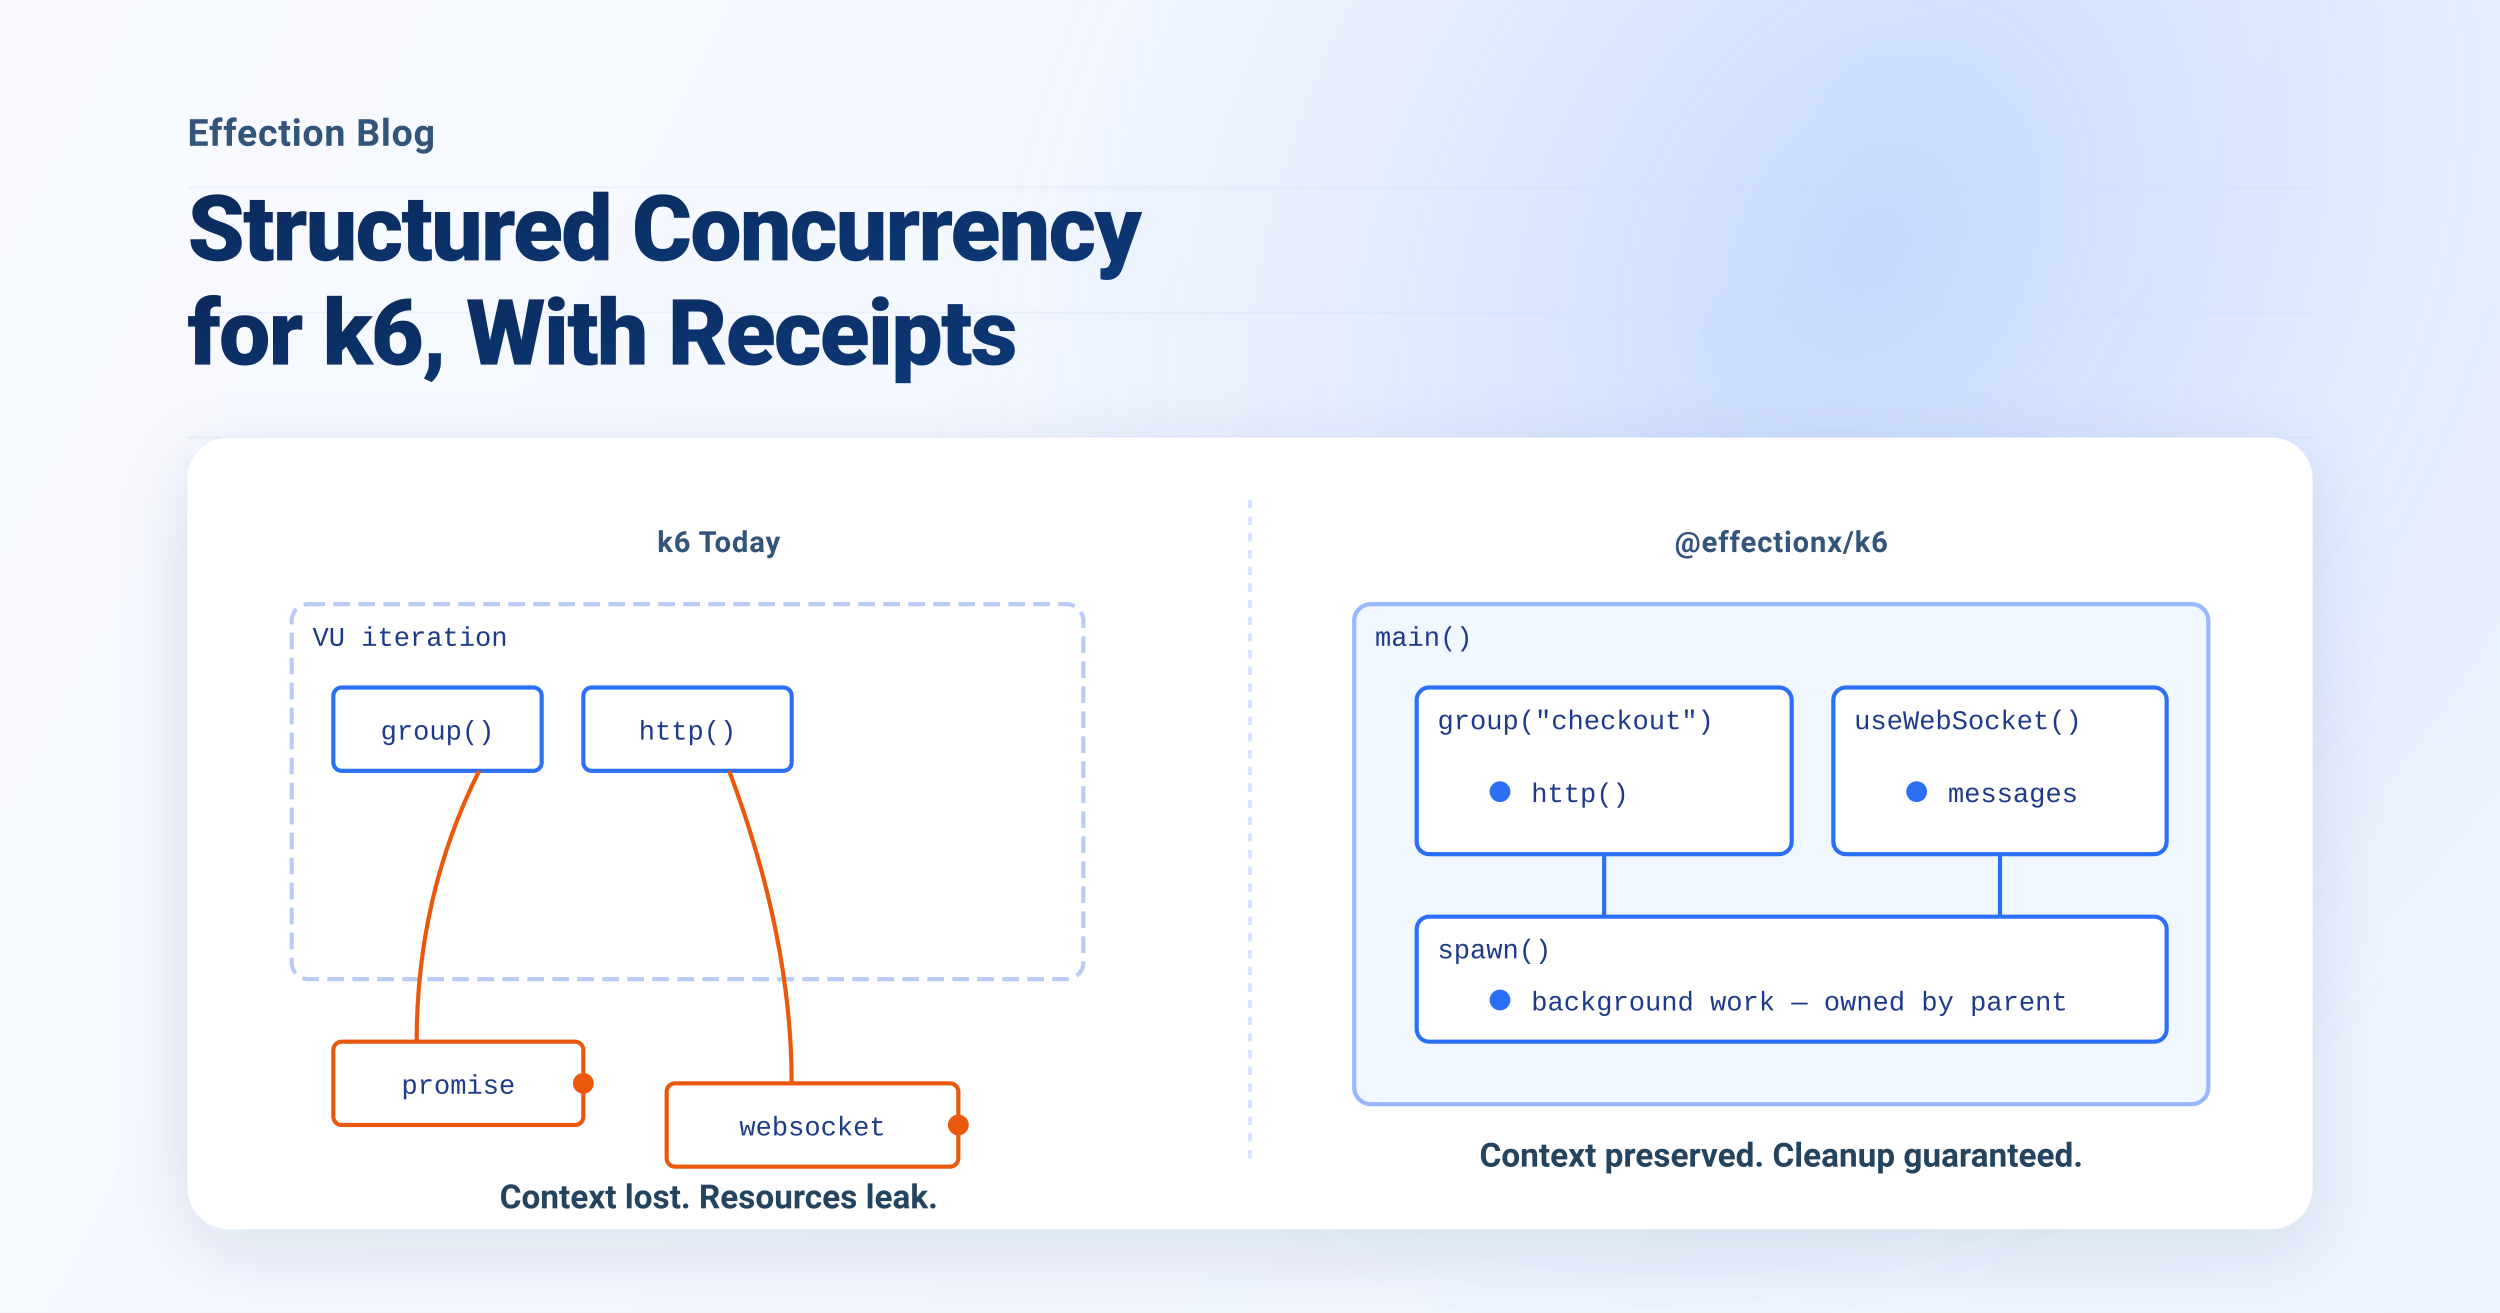
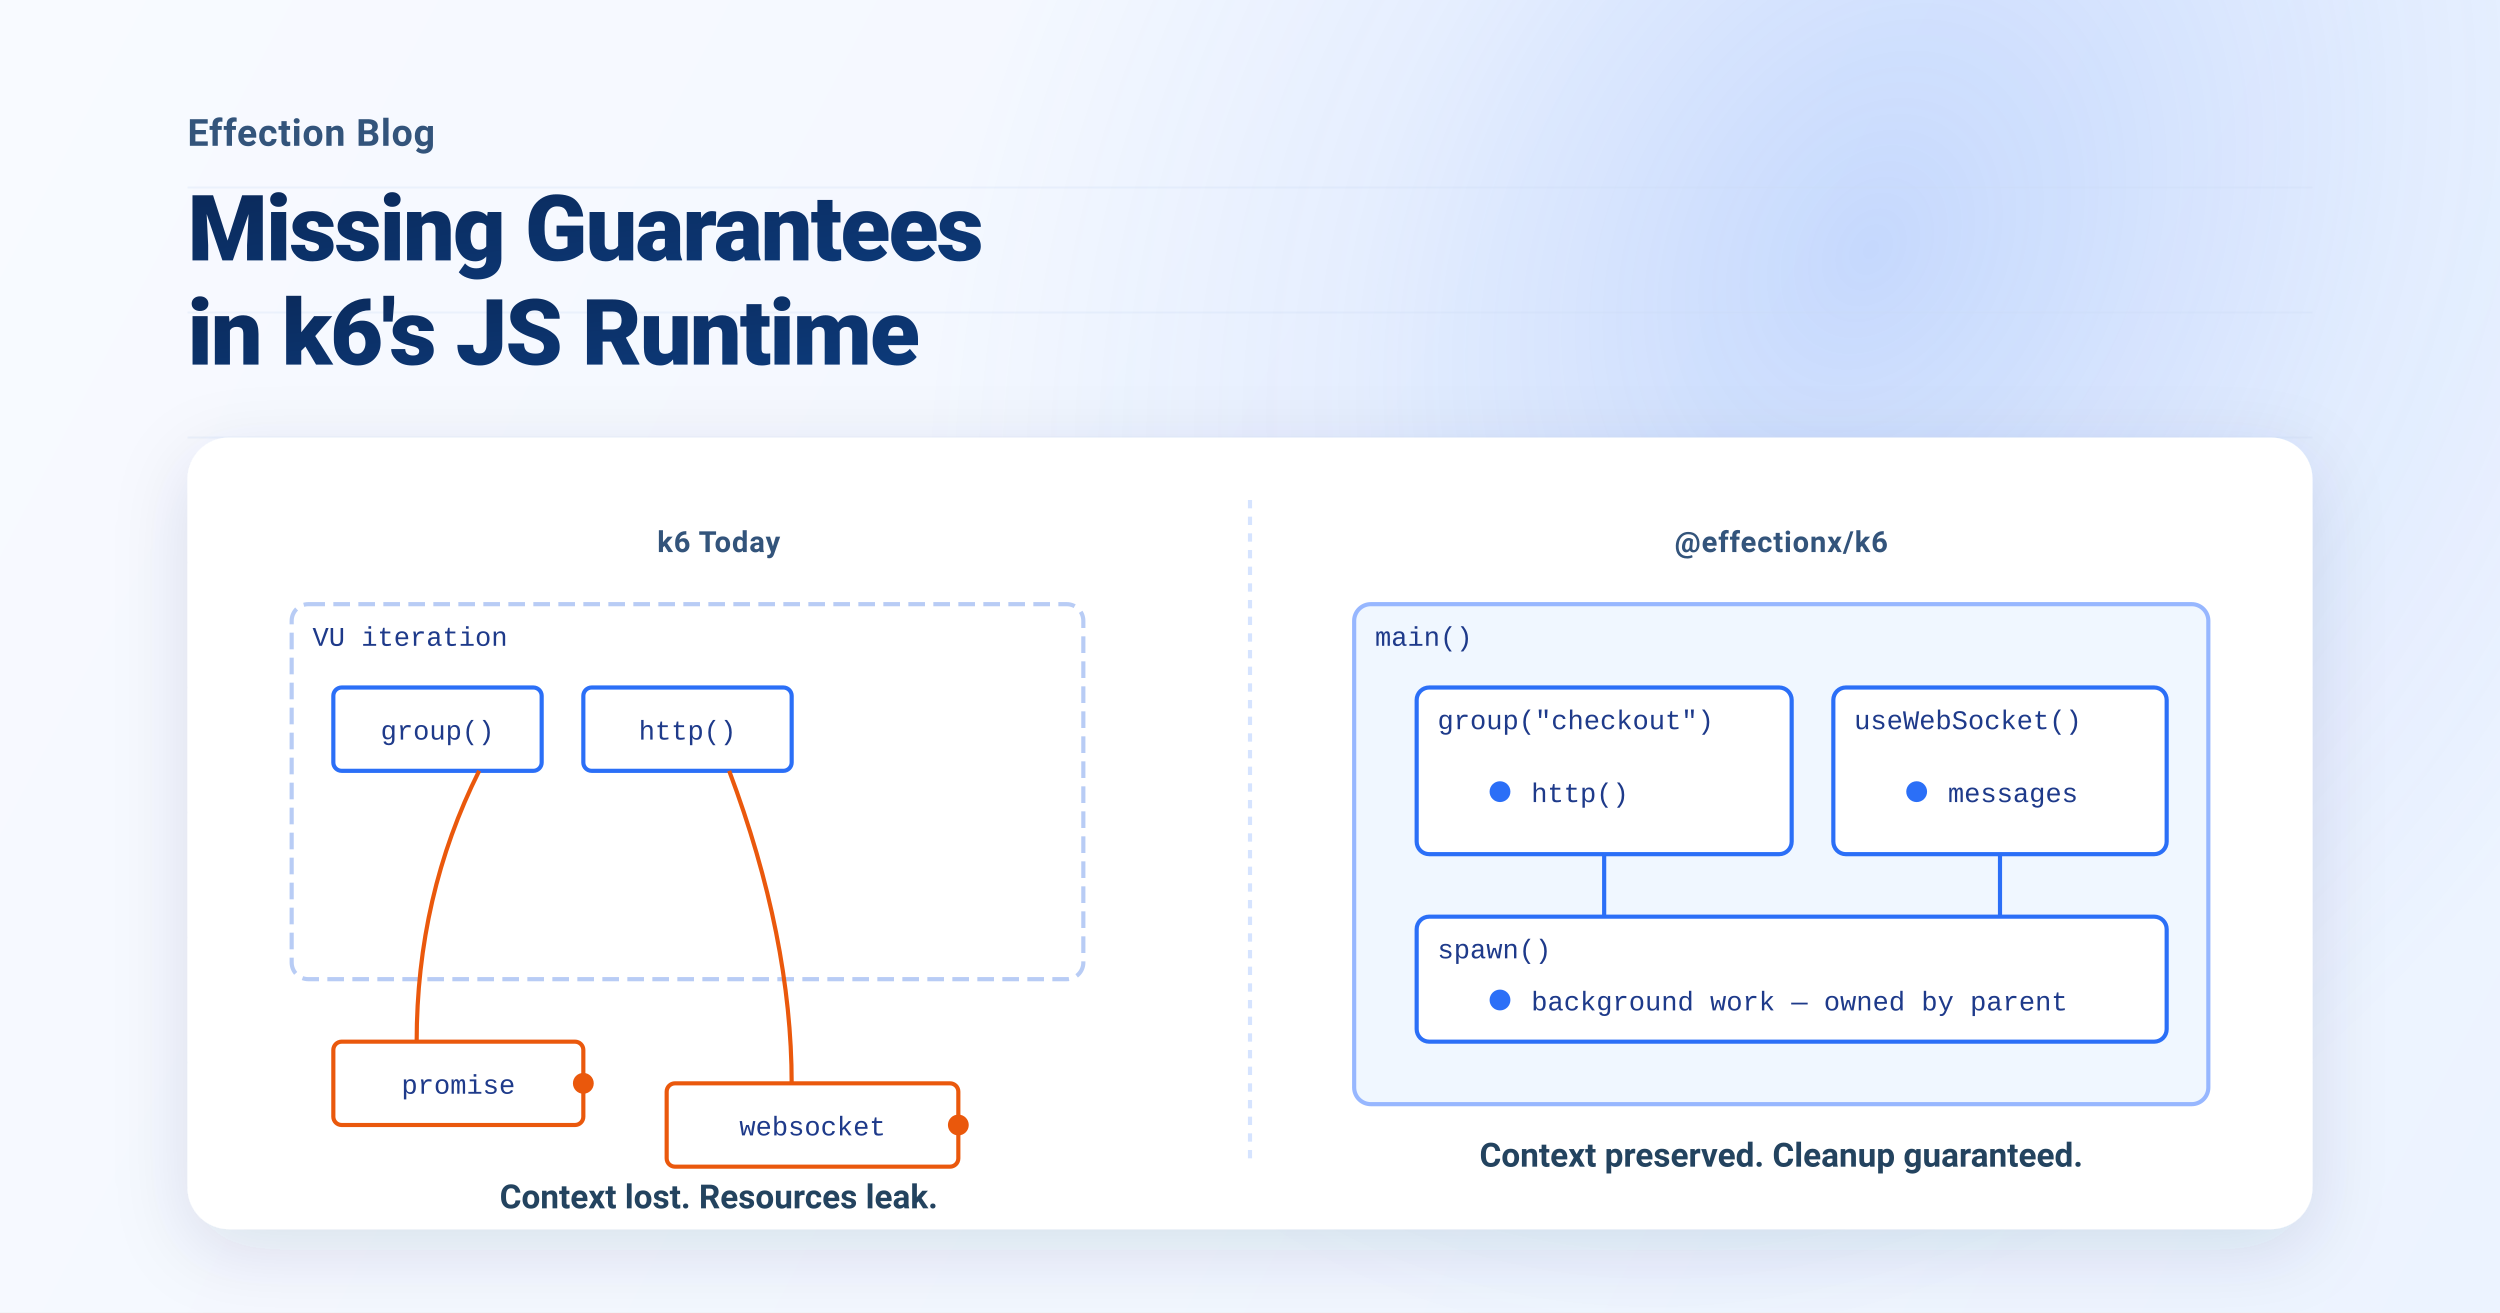
<svg xmlns="http://www.w3.org/2000/svg" width="1200" height="630" viewBox="0 0 1200 630" fill="none" role="img" aria-label="Split view showing tangled async wires escaping scope on left, clean nested scopes on right">
  <defs>
    <linearGradient id="bg-light-grad" x1="0" y1="0" x2="1200" y2="630" gradientUnits="userSpaceOnUse">
      <stop offset="0" stop-color="#F8FAFF" />
      <stop offset="0.55" stop-color="#F2F7FF" />
      <stop offset="1" stop-color="#ECF3FF" />
    </linearGradient>
    <radialGradient id="glow-light-grad" cx="0" cy="0" r="1" gradientUnits="userSpaceOnUse" gradientTransform="translate(900 120) rotate(120) scale(560 420)">
      <stop offset="0" stop-color="#2B6FF7" stop-opacity="0.22" />
      <stop offset="0.55" stop-color="#2B6FF7" stop-opacity="0.07" />
      <stop offset="1" stop-color="#2B6FF7" stop-opacity="0" />
    </radialGradient>
    <radialGradient id="glow-dark-grad" cx="0" cy="0" r="1" gradientUnits="userSpaceOnUse" gradientTransform="translate(900 120) rotate(120) scale(560 420)">
      <stop offset="0" stop-color="#60A5FA" stop-opacity="0.10" />
      <stop offset="0.55" stop-color="#60A5FA" stop-opacity="0.03" />
      <stop offset="1" stop-color="#60A5FA" stop-opacity="0" />
    </radialGradient>
    <linearGradient id="ink" x1="0" y1="0" x2="1" y2="1">
      <stop offset="0" stop-color="#0B2A5B" />
      <stop offset="1" stop-color="#0C3A7A" />
    </linearGradient>
    <filter id="softShadow-light" x="-40" y="-40" width="1280" height="710" filterUnits="userSpaceOnUse" color-interpolation-filters="sRGB">
      <feDropShadow dx="0" dy="10" stdDeviation="18" flood-color="#0B2A5B" flood-opacity="0.12" />
    </filter>
    <filter id="softShadow-dark" x="-40" y="-40" width="1280" height="710" filterUnits="userSpaceOnUse" color-interpolation-filters="sRGB">
      <feDropShadow dx="0" dy="10" stdDeviation="18" flood-color="#000000" flood-opacity="0.25" />
    </filter>
    <style>
    /* ---- Font stacks ---- */
    .svg-title {
      font-family:
        ui-sans-serif, system-ui, -apple-system, Segoe UI, Roboto, Helvetica,
        Arial, "Apple Color Emoji", "Segoe UI Emoji";
      font-size: 44px;
      font-weight: 800;
      letter-spacing: -0.02em;
    }
    .svg-subtitle {
      font-family:
        ui-sans-serif, system-ui, -apple-system, Segoe UI, Roboto, Helvetica,
        Arial, "Apple Color Emoji", "Segoe UI Emoji";
      font-size: 18px;
      font-weight: 600;
      letter-spacing: 0.02em;
      text-transform: uppercase;
    }
    .svg-caption {
      font-family:
        ui-sans-serif, system-ui, -apple-system, Segoe UI, Roboto, Helvetica,
        Arial, "Apple Color Emoji", "Segoe UI Emoji";
      font-size: 16px;
      font-weight: 600;
    }
    .svg-label {
      font-family:
        ui-sans-serif, system-ui, -apple-system, Segoe UI, Roboto, Helvetica,
        Arial, "Apple Color Emoji", "Segoe UI Emoji";
      font-size: 14px;
      font-weight: 700;
      letter-spacing: 0.03em;
      text-transform: uppercase;
    }
    .svg-mono {
      font-family:
        ui-monospace, SFMono-Regular, Menlo, Monaco, Consolas,
        "Liberation Mono", "Courier New", monospace;
      font-size: 13px;
    }

    /* ---- Light mode (default) ---- */
    .svg-bg-light {
      display: block;
    }
    .svg-bg-dark {
      display: none;
    }
    .svg-glow-light {
      display: block;
    }
    .svg-glow-dark {
      display: none;
    }
    .svg-shadow-light {
      display: block;
    }
    .svg-shadow-dark {
      display: none;
    }

    .svg-grid {
      opacity: 0.25;
    }
    .svg-grid-line {
      stroke: #c9d9f2;
      stroke-width: 1;
    }

    .svg-card {
      fill: #ffffff;
    }
    .svg-divider {
      stroke: #d6e4ff;
      stroke-dasharray: 4 4;
      stroke-width: 2;
    }

    /* Left side: Broken async */
    .svg-dashed-boundary {
      stroke: #b8ccf5;
      stroke-width: 2;
      stroke-dasharray: 8 4;
      fill: none;
    }
    .svg-leak-wire {
      stroke: #ea580c;
      stroke-width: 2;
      fill: none;
    }
    .svg-leak-dot {
      fill: #ea580c;
    }
    .svg-leak-text {
      fill: #ea580c;
    }

    /* Right side: Structured */
    .svg-scope-parent {
      fill: #f0f7ff;
      stroke: #97b7ff;
      stroke-width: 2;
    }
    .svg-scope-child {
      fill: #ffffff;
      stroke: #2b6ff7;
      stroke-width: 2;
    }
    .svg-dot-primary {
      fill: #2b6ff7;
    }
    .svg-check-text {
      fill: #16a34a;
    }
    .svg-contained-wire {
      stroke: #2b6ff7;
      stroke-width: 2;
      fill: none;
    }

    /* Shared text */
    .svg-title {
      fill: url(#ink);
    }
    .svg-subtitle {
      fill: #33547b;
    }
    .svg-caption {
      fill: #23435f;
    }
    .svg-label {
      fill: #33547b;
    }
    .svg-mono {
      fill: #1e3a8a;
    }

    /* ---- Dark mode ---- */
    @media (prefers-color-scheme: dark) {
      .svg-bg-light {
        display: none;
      }
      .svg-bg-dark {
        display: block;
      }
      .svg-glow-light {
        display: none;
      }
      .svg-glow-dark {
        display: block;
      }
      .svg-shadow-light {
        display: none;
      }
      .svg-shadow-dark {
        display: block;
      }

      .svg-grid {
        opacity: 0.20;
      }
      .svg-grid-line {
        stroke: #374151;
      }

      .svg-card {
        fill: #1f2937;
      }
      .svg-divider {
        stroke: #374151;
      }

      .svg-dashed-boundary {
        stroke: #4b5563;
      }
      .svg-leak-wire {
        stroke: #fb923c;
      }
      .svg-leak-dot {
        fill: #fb923c;
      }
      .svg-leak-text {
        fill: #fb923c;
      }

      .svg-scope-parent {
        fill: #111827;
        stroke: #374151;
      }
      .svg-scope-child {
        fill: #1f2937;
        stroke: #60a5fa;
      }
      .svg-dot-primary {
        fill: #60a5fa;
      }
      .svg-check-text {
        fill: #4ade80;
      }
      .svg-contained-wire {
        stroke: #60a5fa;
      }

      .svg-title {
        fill: #f3f4f6;
      }
      .svg-subtitle {
        fill: #9ca3af;
      }
      .svg-caption {
        fill: #d1d5db;
      }
      .svg-label {
        fill: #9ca3af;
      }
      .svg-mono {
        fill: #e5e7eb;
      }
    }
    </style>
  </defs>
  <rect class="svg-bg-light" x="0" y="0" width="1200" height="630" fill="url(#bg-light-grad)" />
  <rect class="svg-bg-dark" x="0" y="0" width="1200" height="630" fill="#111827" />
  <rect class="svg-glow-light" x="0" y="0" width="1200" height="630" fill="url(#glow-light-grad)" />
  <rect class="svg-glow-dark" x="0" y="0" width="1200" height="630" fill="url(#glow-dark-grad)" />
  <g class="svg-grid">
    <path class="svg-grid-line" d="M90 90H1110" />
    <path class="svg-grid-line" d="M90 150H1110" />
    <path class="svg-grid-line" d="M90 210H1110" />
    <path class="svg-grid-line" d="M90 270H1110" />
    <path class="svg-grid-line" d="M90 330H1110" />
    <path class="svg-grid-line" d="M90 390H1110" />
    <path class="svg-grid-line" d="M90 450H1110" />
    <path class="svg-grid-line" d="M90 510H1110" />
    <path class="svg-grid-line" d="M90 570H1110" />
  </g>
  <text x="90" y="70" class="svg-subtitle">Effection Blog</text>
-   <text x="90" y="125" class="svg-title">Structured Concurrency</text>
-   <text x="90" y="175" class="svg-title">for k6, With Receipts</text>
+   <text x="90" y="125" class="svg-title">Missing Guarantees</text>
+   <text x="90" y="175" class="svg-title">in k6's JS Runtime</text>
  <g class="svg-shadow-light" filter="url(#softShadow-light)">
    <rect class="svg-card" x="90" y="210" width="1020" height="380" rx="20" />
  </g>
  <g class="svg-shadow-dark" filter="url(#softShadow-dark)">
    <rect class="svg-card" x="90" y="210" width="1020" height="380" rx="20" />
  </g>
  <line class="svg-divider" x1="600" y1="240" x2="600" y2="560" />
  <text x="345" y="265" class="svg-label" text-anchor="middle">k6 Today</text>
  <rect class="svg-dashed-boundary" x="140" y="290" width="380" height="180" rx="8" />
  <text x="150" y="310" class="svg-mono">VU iteration</text>
  <rect class="svg-scope-child" x="160" y="330" width="100" height="40" rx="4" />
  <text x="210" y="355" class="svg-mono" text-anchor="middle">group()</text>
  <rect class="svg-scope-child" x="280" y="330" width="100" height="40" rx="4" />
  <text x="330" y="355" class="svg-mono" text-anchor="middle">http()</text>
  <rect class="svg-scope-child" x="160" y="500" width="120" height="40" rx="4" style="stroke: #ea580c" />
  <text x="220" y="525" class="svg-mono" text-anchor="middle">promise</text>
  <circle class="svg-leak-dot" cx="280" cy="520" r="5" />
  <rect class="svg-scope-child" x="320" y="520" width="140" height="40" rx="4" style="stroke: #ea580c" />
  <text x="390" y="545" class="svg-mono" text-anchor="middle">websocket</text>
  <circle class="svg-leak-dot" cx="460" cy="540" r="5" />
  <path class="svg-leak-wire" d="M230 370 Q 200 430 200 500" />
  <path class="svg-leak-wire" d="M350 370 Q 380 450 380 520" />
  <text x="345" y="580" class="svg-leak-text svg-caption" text-anchor="middle">Context lost. Resources leak.</text>
  <text x="855" y="265" class="svg-label" text-anchor="middle">@effectionx/k6</text>
  <rect class="svg-scope-parent" x="650" y="290" width="410" height="240" rx="8" />
  <text x="660" y="310" class="svg-mono">main()</text>
  <rect class="svg-scope-child" x="680" y="330" width="180" height="80" rx="6" />
  <text x="690" y="350" class="svg-mono">group("checkout")</text>
  <circle class="svg-dot-primary" cx="720" cy="380" r="5" />
  <text x="735" y="385" class="svg-mono">http()</text>
  <rect class="svg-scope-child" x="880" y="330" width="160" height="80" rx="6" />
  <text x="890" y="350" class="svg-mono">useWebSocket()</text>
  <circle class="svg-dot-primary" cx="920" cy="380" r="5" />
  <text x="935" y="385" class="svg-mono">messages</text>
  <rect class="svg-scope-child" x="680" y="440" width="360" height="60" rx="6" />
  <text x="690" y="460" class="svg-mono">spawn()</text>
  <circle class="svg-dot-primary" cx="720" cy="480" r="5" />
  <text x="735" y="485" class="svg-mono">background work — owned by parent</text>
  <path class="svg-contained-wire" d="M770 410 L 770 440" />
  <path class="svg-contained-wire" d="M960 410 L 960 440" />
  <text x="855" y="560" class="svg-check-text svg-caption" text-anchor="middle">Context preserved. Cleanup guaranteed.</text>
</svg>
